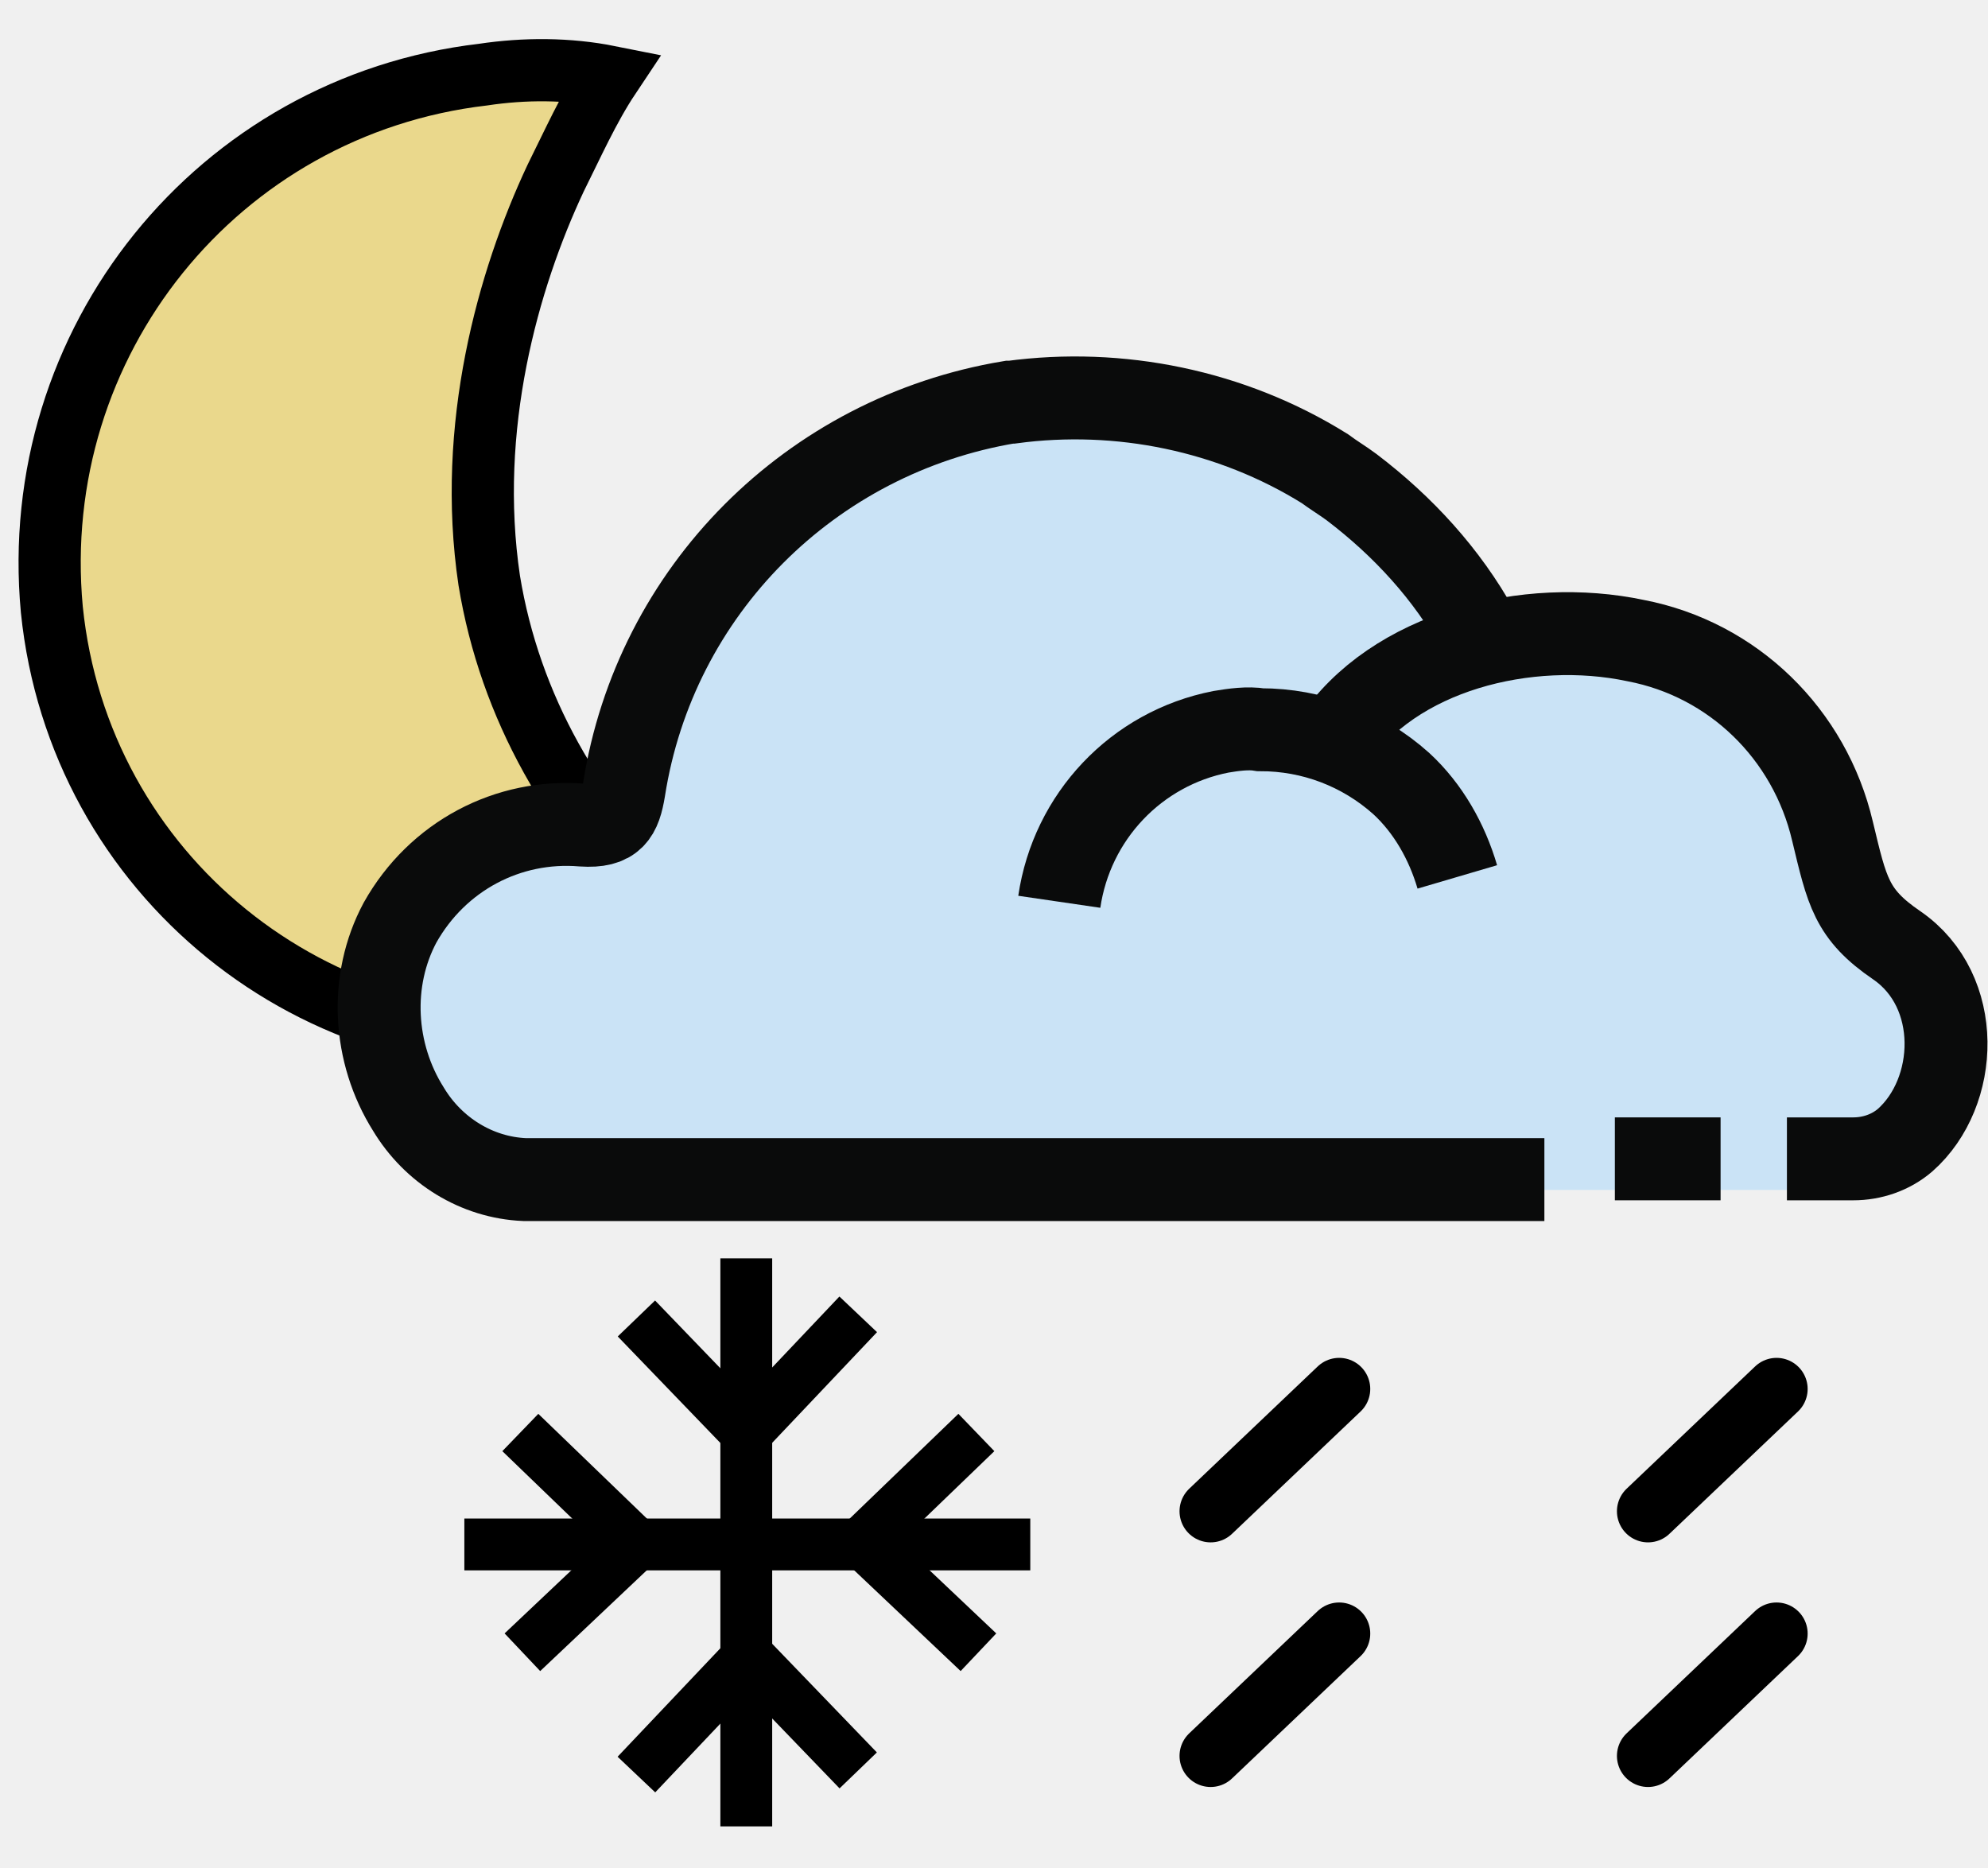
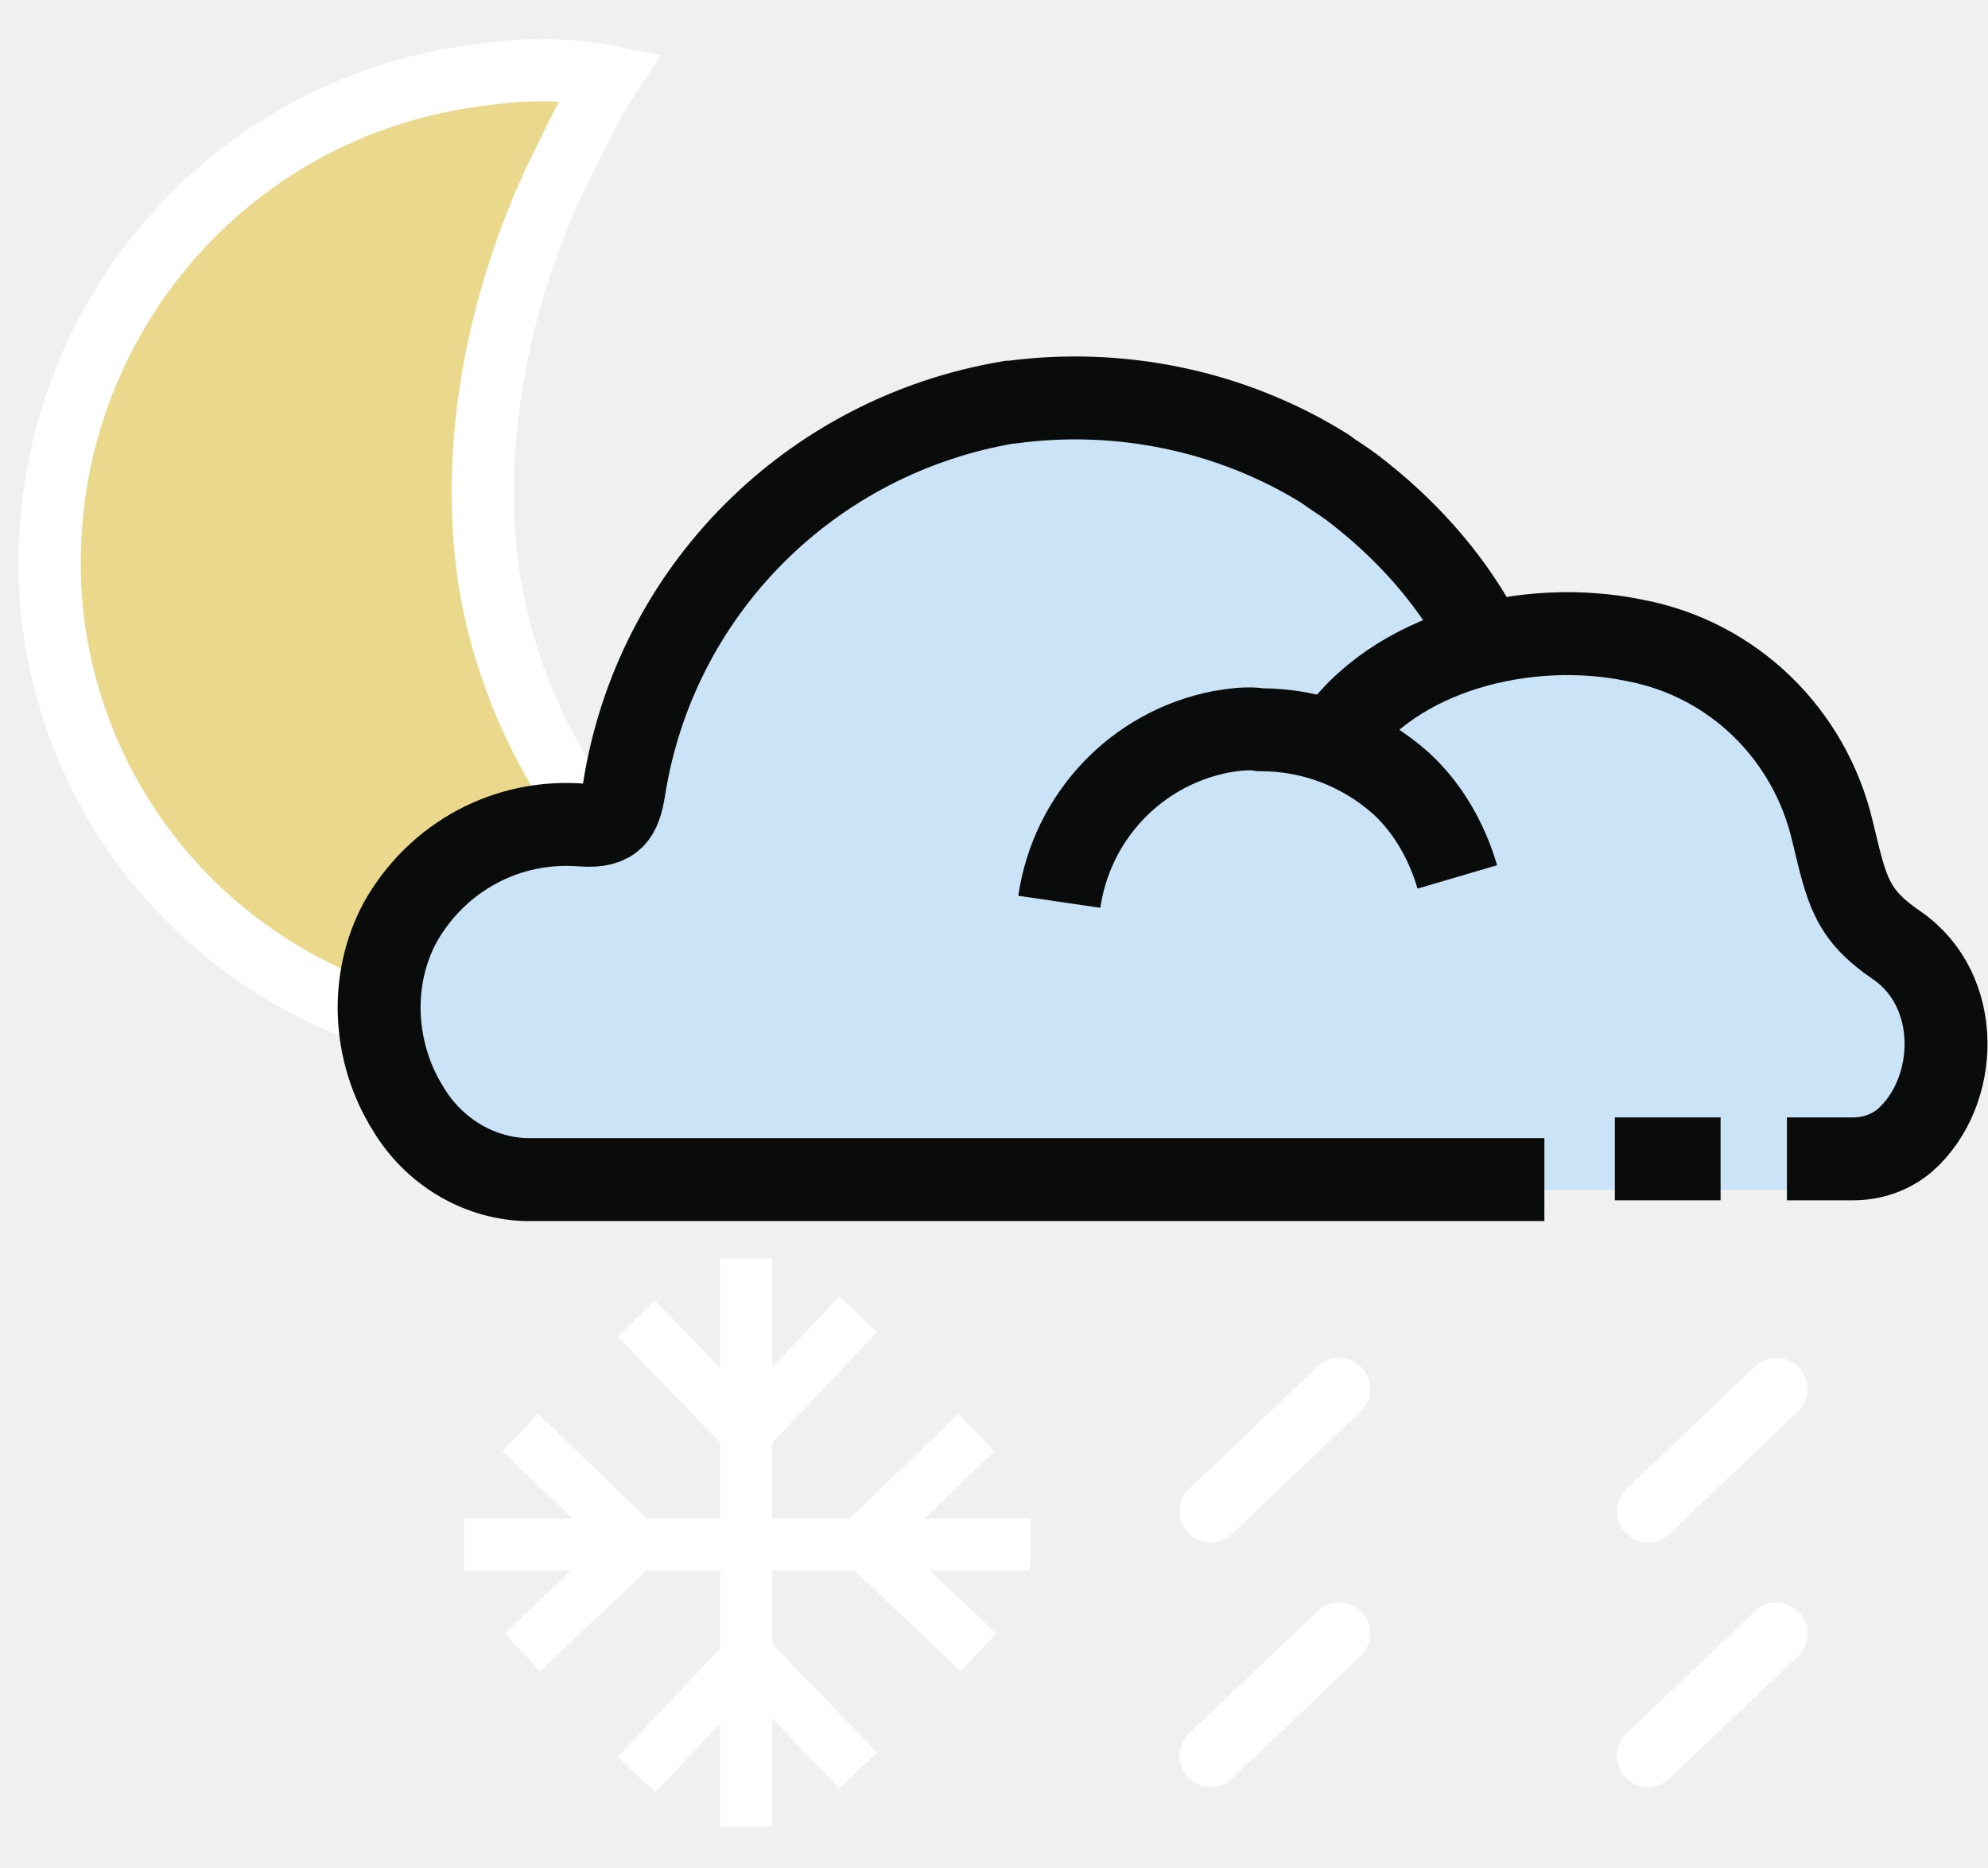
<svg xmlns="http://www.w3.org/2000/svg" version="1.1" id="Layer_1" x="0px" y="0px" viewBox="16 -13.1 95.9 90.1" style="enable-background:new 16 -13.1 95.9 90.1;" xml:space="preserve">
  <style type="text/css">
	.st0{fill:#EAD88C;}
- 	.st1{fill:none;stroke:#000000;stroke-width:3;stroke-miterlimit:10;}
+ 	.st1{fill:none;stroke:#fff;stroke-width:3;stroke-miterlimit:10;}
	.st2{fill:none;}
	.st3{fill:#CAE3F6;}
- 	.st4{fill:none;stroke:#000000;stroke-width:2.5;stroke-miterlimit:10;}
- 	.st5{fill:none;stroke:#000000;stroke-width:3;stroke-linecap:round;stroke-miterlimit:10;}
+ 	.st4{fill:none;stroke:#ffffff;stroke-width:2.5;stroke-miterlimit:10;}
+ 	.st5{fill:none;stroke:#ffffff;stroke-width:3;stroke-linecap:round;stroke-miterlimit:10;}
	.st6{fill:none;stroke:#0A0B0B;stroke-width:4;stroke-miterlimit:10;}
</style>
  <g>
    <g>
      <path class="st0" d="M39.3-9.5C26.5-8,17.3,3.4,18.5,16.3C19.8,29.1,31.2,38.3,44,37c3-0.4,5.7-1.2,8.5-2.7    c-1.6-1.1-3-2.3-4.3-3.7c-4.5-4.2-7.6-9.6-8.6-15.7c-1.1-7.4,0.9-14.5,3.2-19.4c0.8-1.6,1.6-3.4,2.6-4.9    C43.4-9.8,41.3-9.8,39.3-9.5z" />
      <path class="st1" d="M39.3-9.5C26.5-8,17.3,3.4,18.5,16.3C19.8,29.1,31.2,38.3,44,37c3-0.4,5.7-1.2,8.5-2.7    c-1.6-1.1-3-2.3-4.3-3.7c-4.5-4.2-7.6-9.6-8.6-15.7c-1.1-7.4,0.9-14.5,3.2-19.4c0.8-1.6,1.6-3.4,2.6-4.9    C43.4-9.8,41.3-9.8,39.3-9.5z" />
      <path class="st2" d="M60.4-7.1L60-7.4C55-11,48.9-12.6,41.7-12c-3.9,0.3-11.3,4-11.5,4.2C21-2.4,16.3,10.1,19.3,21.1    c0.3,1,0.6,1.9,1,2.9c1.4,3.6,3.7,6.9,6.6,9.5" />
    </g>
    <path class="st3" d="M90.6,43.3H41.9c-2.3-0.1-4.4-1.4-5.5-3.4c-2.7-4.2-1.4-9.8,2.8-12.4c1.7-1.1,3.6-1.5,5.6-1.4   c1.5,0.1,1.8-0.5,2-1.7c1.5-9.6,8.8-17.1,18.4-18.8h0.1C70.5,4.9,75.8,6,80.2,8.8c0.4,0.3,0.9,0.6,1.3,0.9c2.4,1.9,4.5,4.3,6,6.9   l0.7,1.2" />
    <path class="st3" d="M67.4,30.8c0.5-4.1,3.6-7.4,7.7-8.2c0.6-0.1,1.3-0.1,1.9-0.1c2.5,0,4.9,0.9,6.7,2.6c1.3,1.2,2.2,2.8,2.7,4.5" />
    <path class="st3" d="M80.5,24c2.8-4.4,9.3-6,14.5-5c4.7,0.9,8.4,4.5,9.4,9.2c0.7,2.9,0.9,4,3.1,5.6c3.1,2.2,2.9,7.1,0.4,9.5   c-0.7,0.6-1.5,0.9-2.4,1H88.7" />
    <line class="st2" x1="94" y1="43.3" x2="99.1" y2="43.3" />
    <polyline class="st4" points="46.7,72.5 52.1,66.8 57.4,72.3  " />
    <polyline class="st4" points="57.4,50.3 52,56 46.7,50.5  " />
    <line class="st4" x1="52" y1="47.6" x2="52" y2="75" />
    <polyline class="st4" points="63.2,66.6 57.6,61.3 63.1,56  " />
    <polyline class="st4" points="41.1,56 46.7,61.4 41.2,66.6  " />
    <line class="st4" x1="38.4" y1="61.4" x2="65.7" y2="61.4" />
    <line class="st5" x1="101.7" y1="65.7" x2="95.5" y2="71.6" />
    <line class="st5" x1="80.6" y1="65.7" x2="74.4" y2="71.6" />
    <line class="st5" x1="101.7" y1="53.9" x2="95.5" y2="59.8" />
    <line class="st5" x1="80.6" y1="53.9" x2="74.4" y2="59.8" />
    <path class="st6" d="M90.5,43.8H41.3c-2.3-0.1-4.4-1.4-5.6-3.4c-1.7-2.7-1.9-6.2-0.4-9c1.8-3.2,5.2-5,8.8-4.7   c1.5,0.1,1.8-0.5,2-1.7c1.5-9.6,9-17.1,18.6-18.7h0.1C70,5.6,75.4,6.7,79.9,9.5c0.4,0.3,0.9,0.6,1.3,0.9c2.5,1.9,4.6,4.2,6.1,6.9   l0.7,1.2" />
    <path class="st6" d="M67.1,30.4c0.6-4.1,3.7-7.4,7.8-8.2c0.6-0.1,1.3-0.2,1.9-0.1c2.5,0,4.9,0.9,6.8,2.6c1.3,1.2,2.2,2.8,2.7,4.5" />
    <path class="st6" d="M80.3,22.7c2.9-4.4,9.4-6,14.6-4.9c4.7,0.9,8.4,4.5,9.5,9.2c0.7,2.9,0.9,4,3.1,5.5c3.2,2.2,3,7.1,0.4,9.4   c-0.7,0.6-1.6,0.9-2.5,0.9h-3.2" />
    <line class="st6" x1="93.9" y1="42.8" x2="99" y2="42.8" />
  </g>
</svg>
